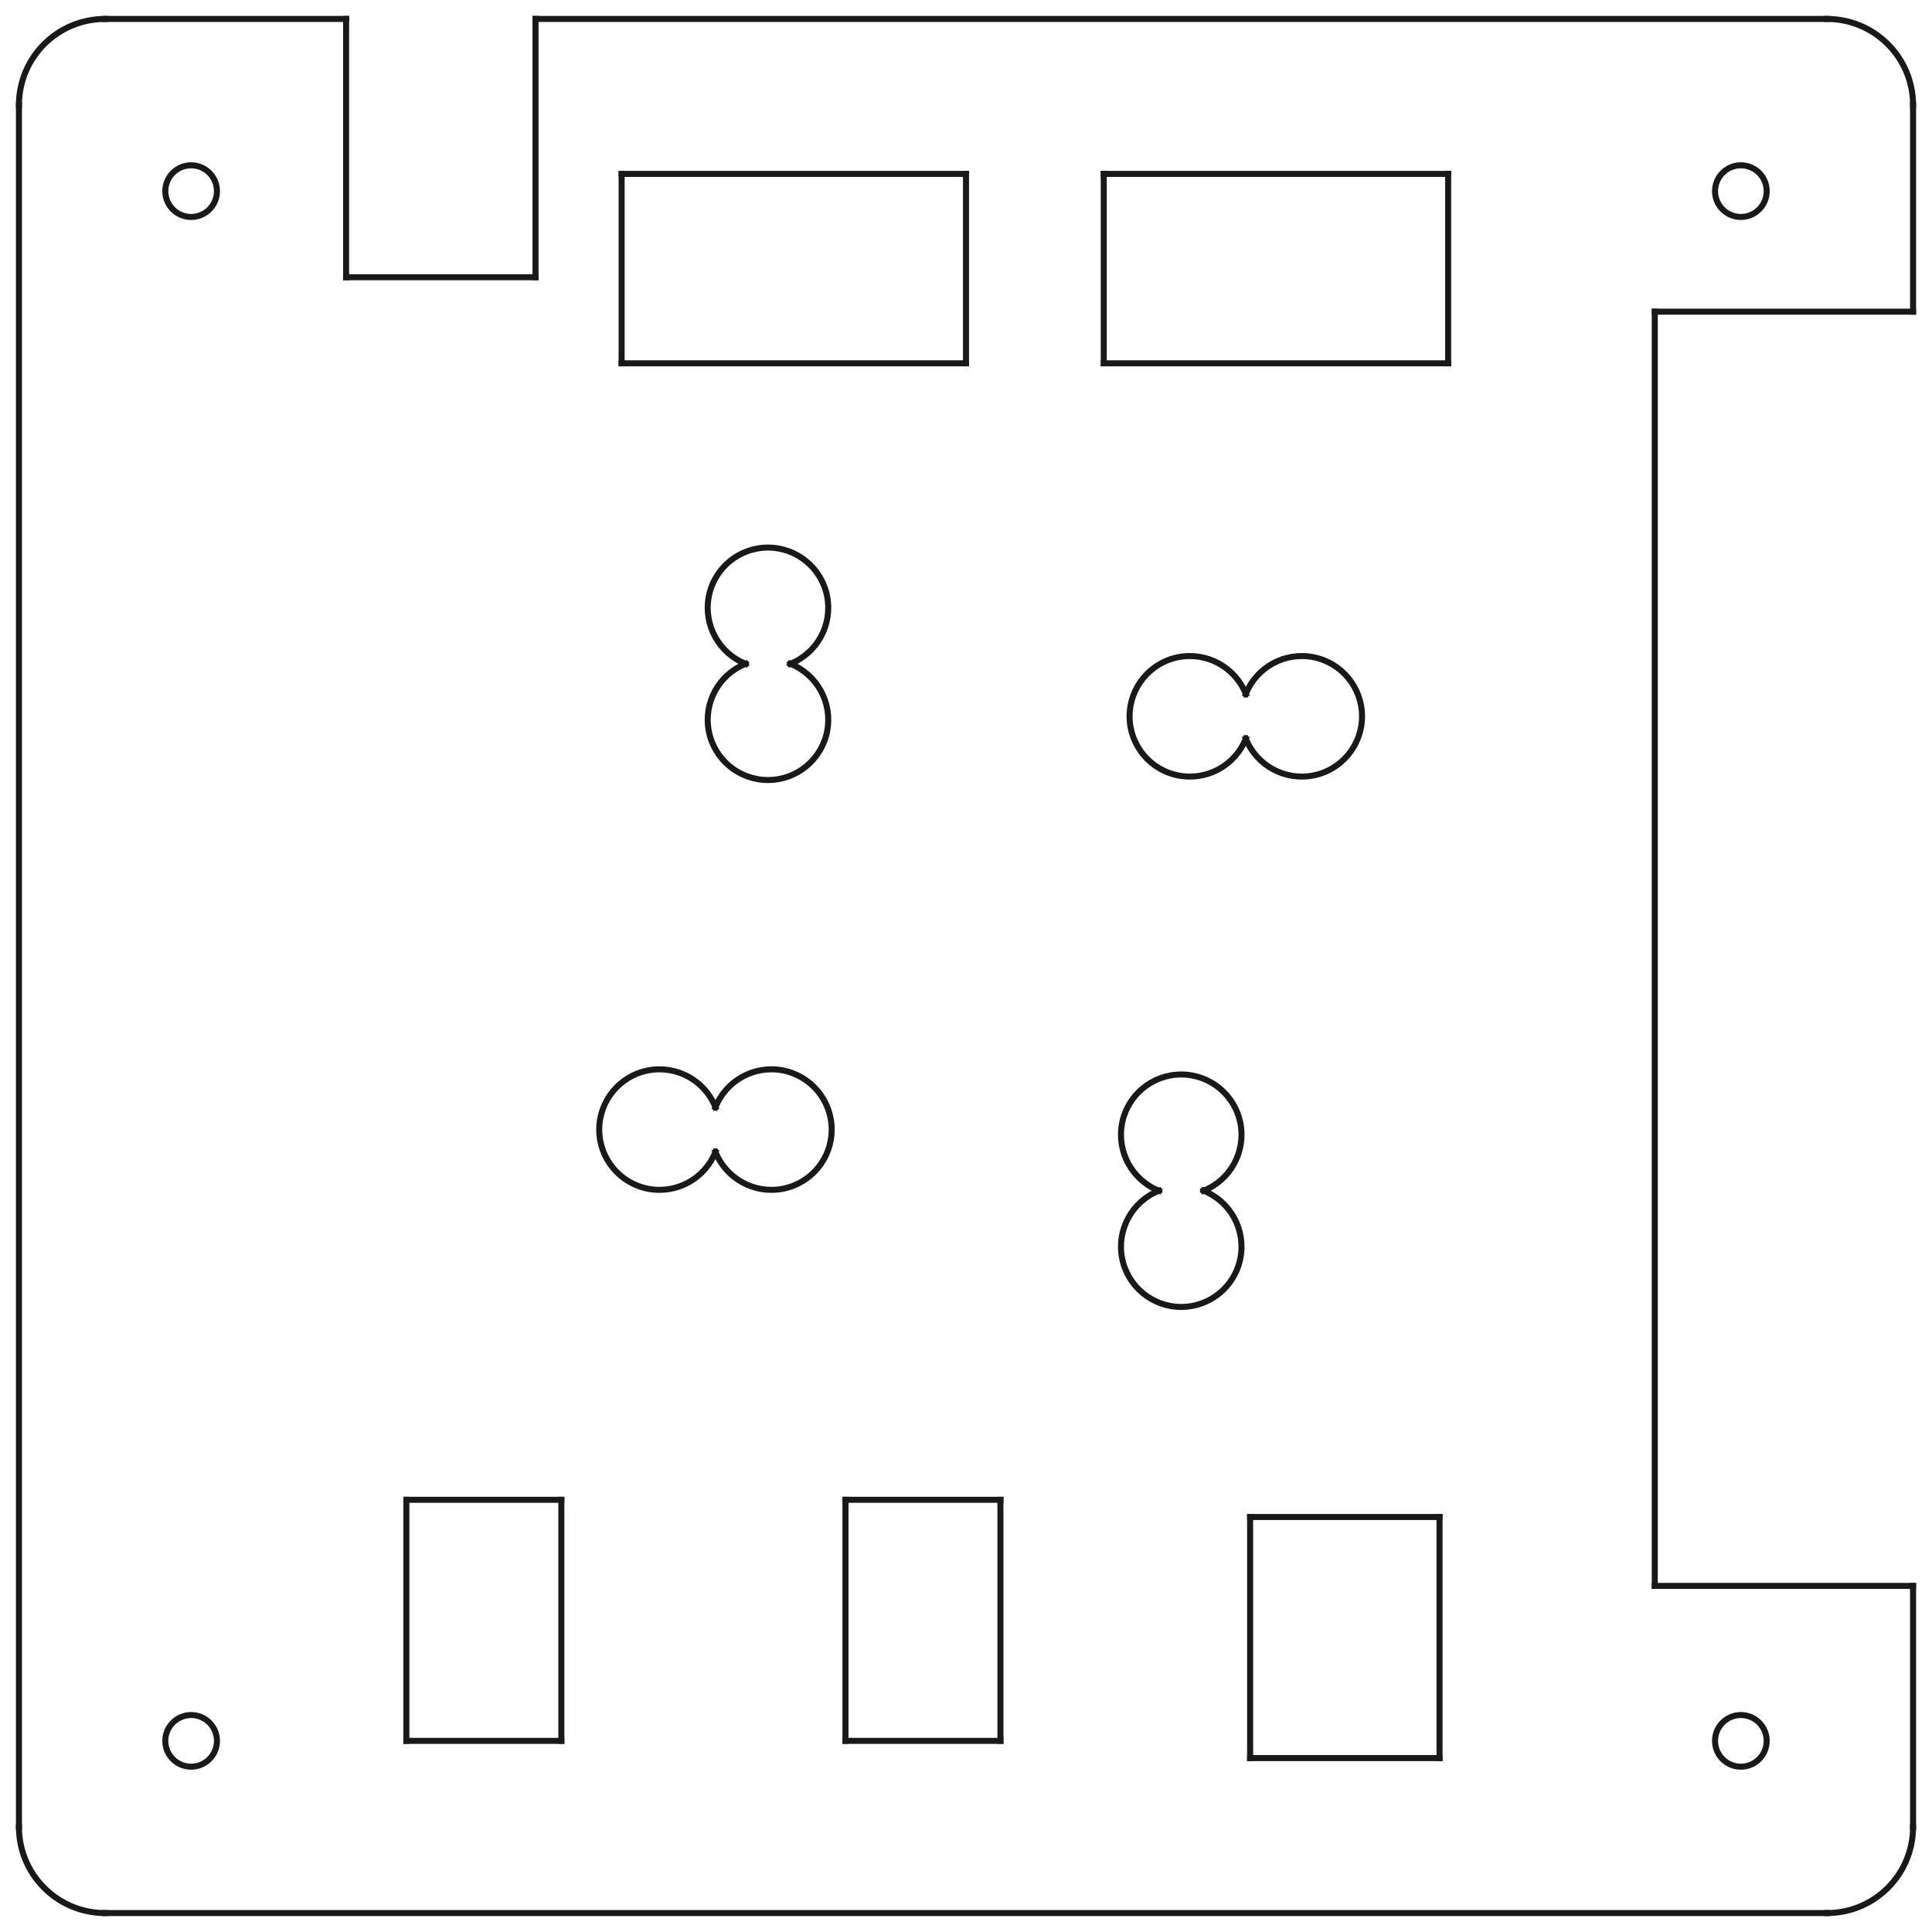
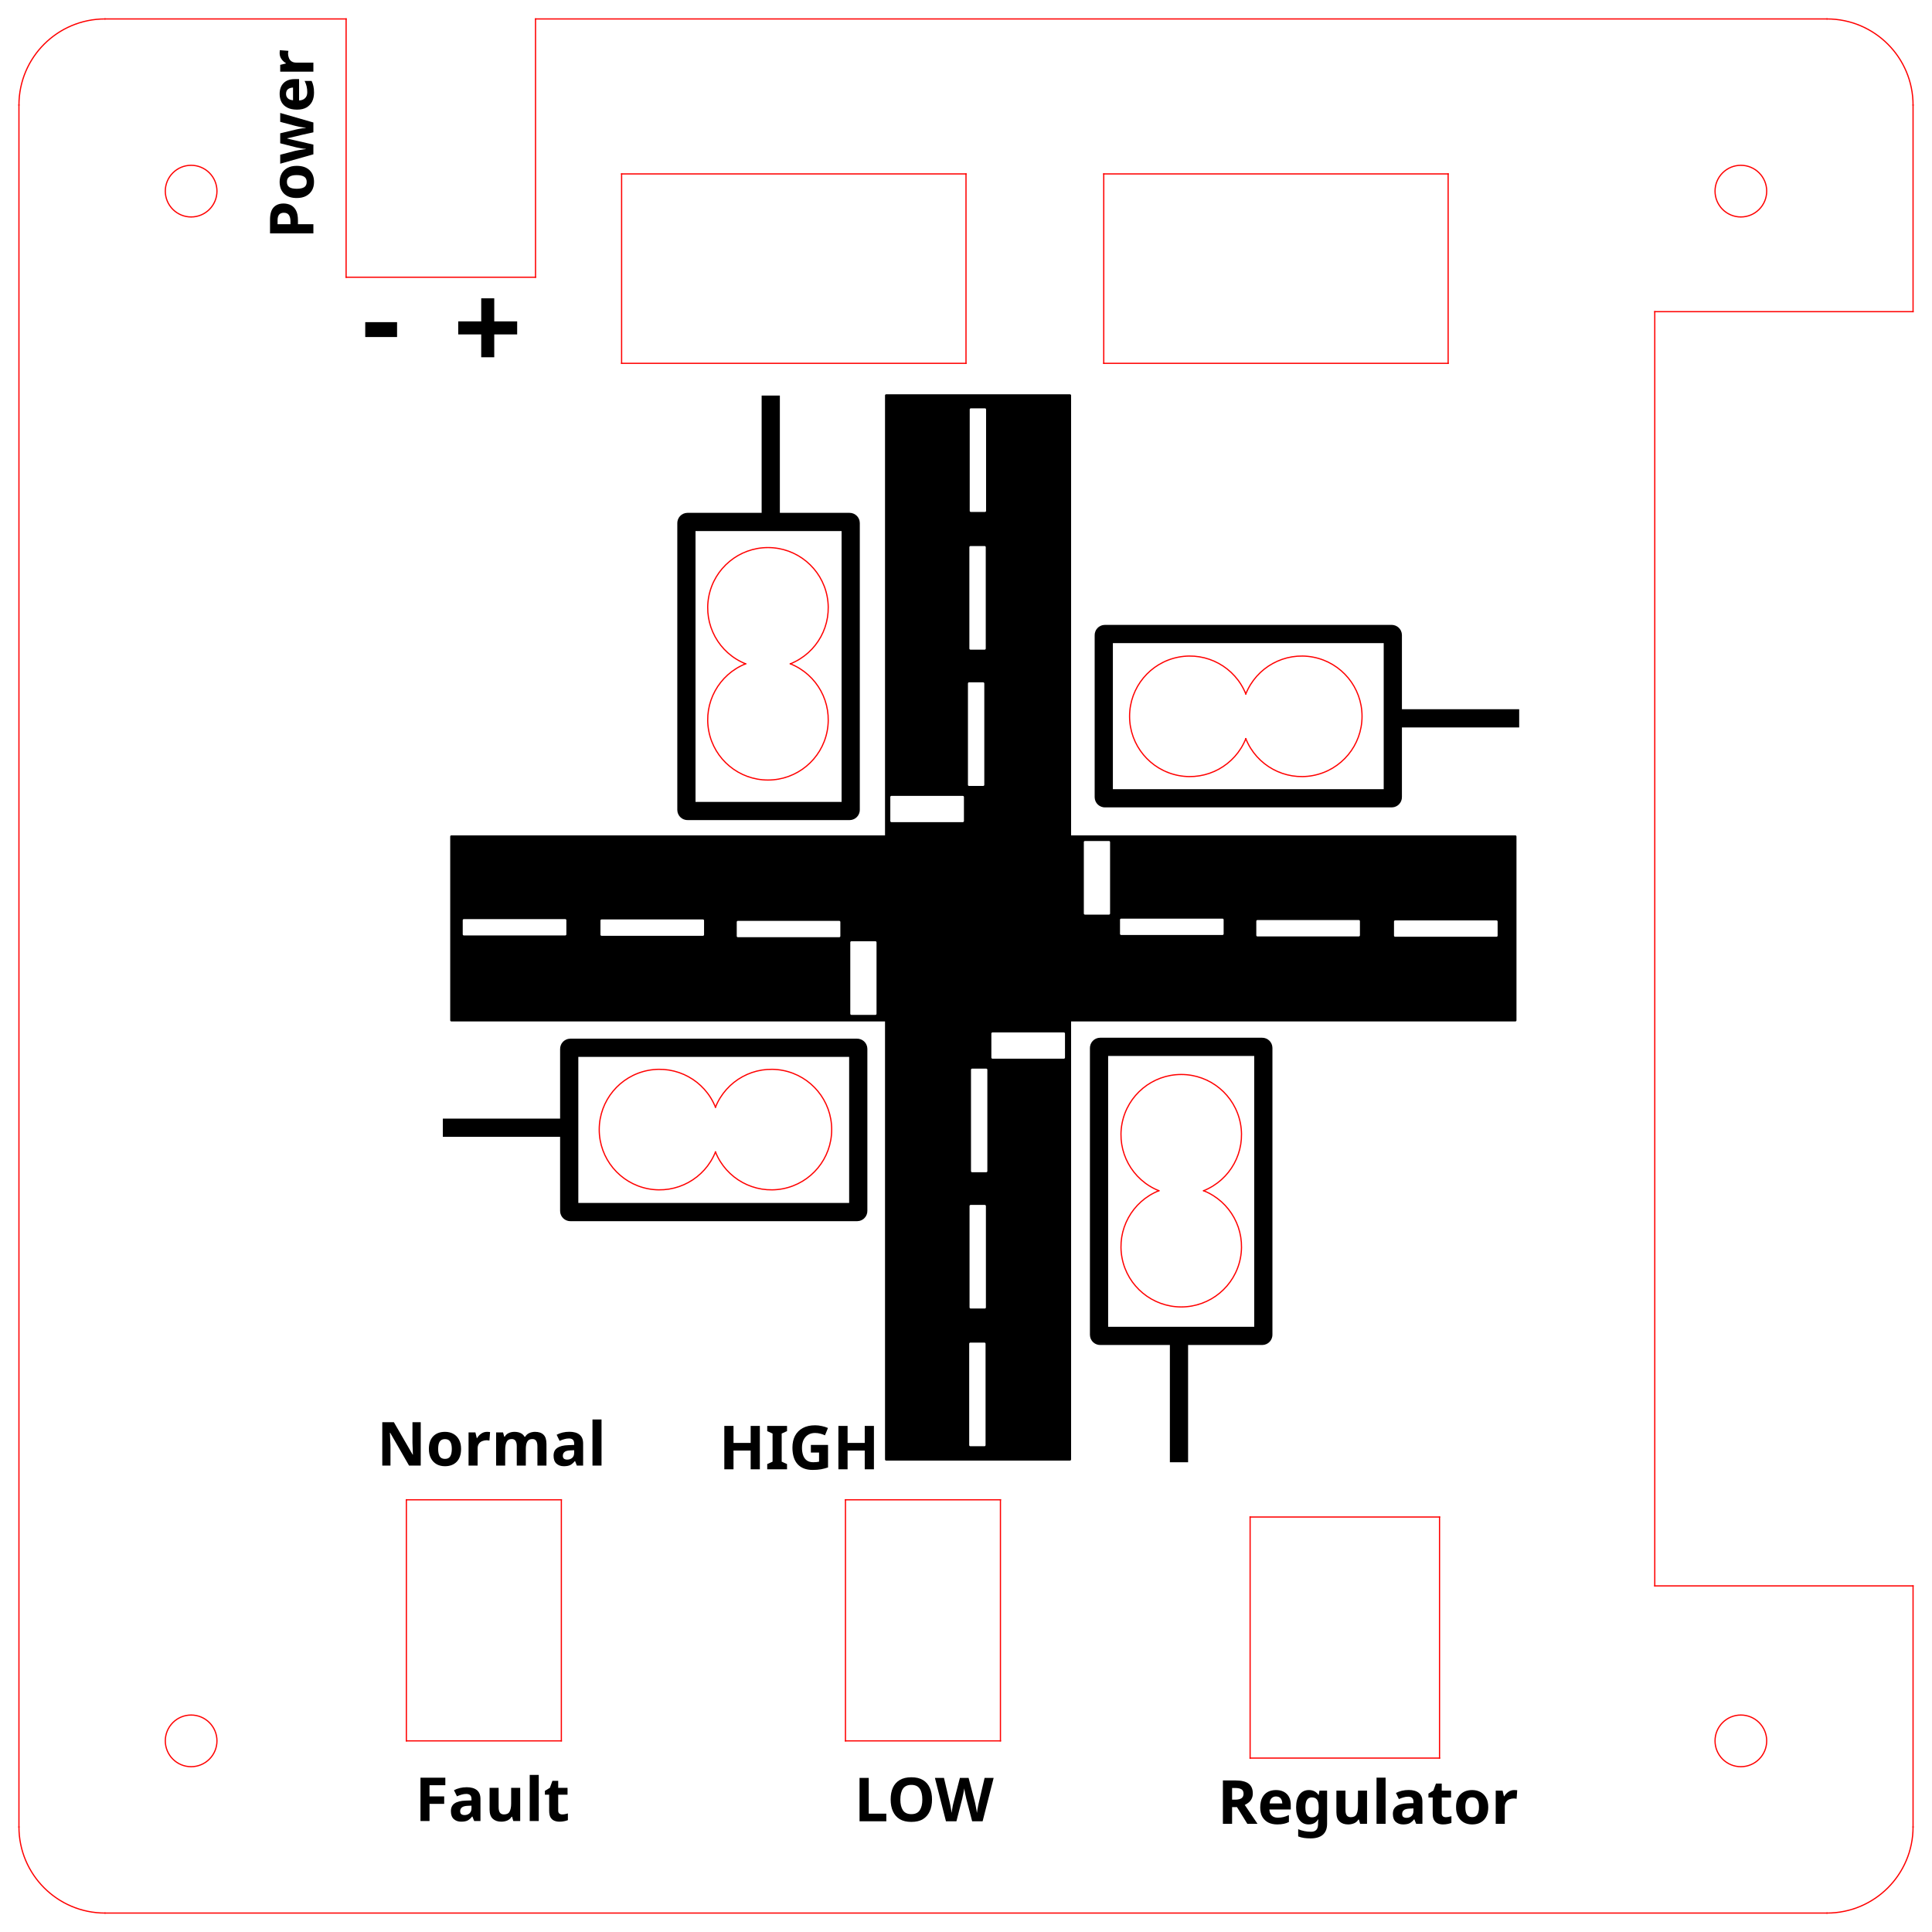
- <svg xmlns="http://www.w3.org/2000/svg" width="112.2mm" height="112.2mm" viewBox="0 0 112.2 112.2" version="1.1">
-   <g id="Shape2DView" transform="translate(56.1,56.1) scale(1,-1)">
-     <path id="Shape2DView_nwe0000" d="M -50.0 55 L -36.0 55 " stroke="#191919" stroke-width="0.35 px" style="stroke-width:0.35;stroke-miterlimit:4;stroke-dasharray:none;stroke-linecap:square;fill:none;fill-opacity:1;fill-rule: evenodd" />
-     <path id="Shape2DView_nwe0001" d="M -36.0 40.0 L -36.0 55 " stroke="#191919" stroke-width="0.35 px" style="stroke-width:0.35;stroke-miterlimit:4;stroke-dasharray:none;stroke-linecap:square;fill:none;fill-opacity:1;fill-rule: evenodd" />
-     <path id="Shape2DView_nwe0002" d="M -50.0 55 A 5 5 0 0 1 -55 50" stroke="#191919" stroke-width="0.35 px" style="stroke-width:0.35;stroke-miterlimit:4;stroke-dasharray:none;stroke-linecap:square;fill:none;fill-opacity:1;fill-rule: evenodd" />
-     <path id="Shape2DView_nwe0003" d="M -55.0 -50 L -55.0 50 " stroke="#191919" stroke-width="0.35 px" style="stroke-width:0.35;stroke-miterlimit:4;stroke-dasharray:none;stroke-linecap:square;fill:none;fill-opacity:1;fill-rule: evenodd" />
-     <path id="Shape2DView_nwe0004" d="M -25.0 40.0 L -36.0 40.0 " stroke="#191919" stroke-width="0.35 px" style="stroke-width:0.35;stroke-miterlimit:4;stroke-dasharray:none;stroke-linecap:square;fill:none;fill-opacity:1;fill-rule: evenodd" />
-     <path id="Shape2DView_nwe0005" d="M -55.0 -50 A 5 5 0 0 1 -50 -55" stroke="#191919" stroke-width="0.35 px" style="stroke-width:0.35;stroke-miterlimit:4;stroke-dasharray:none;stroke-linecap:square;fill:none;fill-opacity:1;fill-rule: evenodd" />
-     <path id="Shape2DView_nwe0006" d="M -25.0 55 L -25.0 40.0 " stroke="#191919" stroke-width="0.35 px" style="stroke-width:0.35;stroke-miterlimit:4;stroke-dasharray:none;stroke-linecap:square;fill:none;fill-opacity:1;fill-rule: evenodd" />
-     <path id="Shape2DView_nwe0007" d="M 50.0 -55 L -50.0 -55 " stroke="#191919" stroke-width="0.35 px" style="stroke-width:0.35;stroke-miterlimit:4;stroke-dasharray:none;stroke-linecap:square;fill:none;fill-opacity:1;fill-rule: evenodd" />
-     <path id="Shape2DView_nwe0008" d="M -25.0 55 L 50.0 55 " stroke="#191919" stroke-width="0.35 px" style="stroke-width:0.35;stroke-miterlimit:4;stroke-dasharray:none;stroke-linecap:square;fill:none;fill-opacity:1;fill-rule: evenodd" />
-     <path id="Shape2DView_nwe0009" d="M 55.0 -50 A 5 5 0 0 0 50 -55" stroke="#191919" stroke-width="0.35 px" style="stroke-width:0.35;stroke-miterlimit:4;stroke-dasharray:none;stroke-linecap:square;fill:none;fill-opacity:1;fill-rule: evenodd" />
-     <path id="Shape2DView_nwe0010" d="M 50.0 55 A 5 5 0 0 0 55 50" stroke="#191919" stroke-width="0.35 px" style="stroke-width:0.35;stroke-miterlimit:4;stroke-dasharray:none;stroke-linecap:square;fill:none;fill-opacity:1;fill-rule: evenodd" />
-     <path id="Shape2DView_nwe0011" d="M 55.0 -36.0 L 55.0 -50 " stroke="#191919" stroke-width="0.35 px" style="stroke-width:0.35;stroke-miterlimit:4;stroke-dasharray:none;stroke-linecap:square;fill:none;fill-opacity:1;fill-rule: evenodd" />
-     <path id="Shape2DView_nwe0012" d="M 55.0 50 L 55.0 38.0 " stroke="#191919" stroke-width="0.35 px" style="stroke-width:0.35;stroke-miterlimit:4;stroke-dasharray:none;stroke-linecap:square;fill:none;fill-opacity:1;fill-rule: evenodd" />
-     <path id="Shape2DView_nwe0013" d="M 40.0 -36.0 L 55.0 -36.0 " stroke="#191919" stroke-width="0.35 px" style="stroke-width:0.35;stroke-miterlimit:4;stroke-dasharray:none;stroke-linecap:square;fill:none;fill-opacity:1;fill-rule: evenodd" />
-     <path id="Shape2DView_nwe0014" d="M 55.0 38.0 L 40.0 38.0 " stroke="#191919" stroke-width="0.35 px" style="stroke-width:0.35;stroke-miterlimit:4;stroke-dasharray:none;stroke-linecap:square;fill:none;fill-opacity:1;fill-rule: evenodd" />
-     <path id="Shape2DView_nwe0015" d="M 40.0 38.0 L 40.0 -36.0 " stroke="#191919" stroke-width="0.35 px" style="stroke-width:0.35;stroke-miterlimit:4;stroke-dasharray:none;stroke-linecap:square;fill:none;fill-opacity:1;fill-rule: evenodd" />
-     <circle cx="-45.0" cy="-45.0" r="1.5" stroke="#191919" stroke-width="0.35 px" style="stroke-width:0.35;stroke-miterlimit:4;stroke-dasharray:none;stroke-linecap:square;fill:none" />
-     <path id="Shape2DView_nwe0017" d="M -32.5 -45.0 L -32.5 -31.0 " stroke="#191919" stroke-width="0.35 px" style="stroke-width:0.35;stroke-miterlimit:4;stroke-dasharray:none;stroke-linecap:square;fill:none;fill-opacity:1;fill-rule: evenodd" />
-     <path id="Shape2DView_nwe0018" d="M -23.5 -45.0 L -32.5 -45.0 " stroke="#191919" stroke-width="0.35 px" style="stroke-width:0.35;stroke-miterlimit:4;stroke-dasharray:none;stroke-linecap:square;fill:none;fill-opacity:1;fill-rule: evenodd" />
-     <path id="Shape2DView_nwe0019" d="M -32.5 -31.0 L -23.5 -31.0 " stroke="#191919" stroke-width="0.35 px" style="stroke-width:0.35;stroke-miterlimit:4;stroke-dasharray:none;stroke-linecap:square;fill:none;fill-opacity:1;fill-rule: evenodd" />
-     <path id="Shape2DView_nwe0020" d="M -23.5 -31.0 L -23.5 -45.0 " stroke="#191919" stroke-width="0.35 px" style="stroke-width:0.35;stroke-miterlimit:4;stroke-dasharray:none;stroke-linecap:square;fill:none;fill-opacity:1;fill-rule: evenodd" />
-     <path id="Shape2DView_nwe0021" d="M -7 -45.0 L -7 -31.0 " stroke="#191919" stroke-width="0.35 px" style="stroke-width:0.35;stroke-miterlimit:4;stroke-dasharray:none;stroke-linecap:square;fill:none;fill-opacity:1;fill-rule: evenodd" />
-     <path id="Shape2DView_nwe0022" d="M 2 -45.0 L -7 -45.0 " stroke="#191919" stroke-width="0.35 px" style="stroke-width:0.35;stroke-miterlimit:4;stroke-dasharray:none;stroke-linecap:square;fill:none;fill-opacity:1;fill-rule: evenodd" />
-     <path id="Shape2DView_nwe0023" d="M -7 -31.0 L 2 -31.0 " stroke="#191919" stroke-width="0.35 px" style="stroke-width:0.35;stroke-miterlimit:4;stroke-dasharray:none;stroke-linecap:square;fill:none;fill-opacity:1;fill-rule: evenodd" />
-     <path id="Shape2DView_nwe0024" d="M 2 -31.0 L 2 -45.0 " stroke="#191919" stroke-width="0.35 px" style="stroke-width:0.35;stroke-miterlimit:4;stroke-dasharray:none;stroke-linecap:square;fill:none;fill-opacity:1;fill-rule: evenodd" />
-     <path id="Shape2DView_nwe0025" d="M -14.55 -10.799 A 3.5 3.5 0 1 1 -14.55 -8.201" stroke="#191919" stroke-width="0.35 px" style="stroke-width:0.35;stroke-miterlimit:4;stroke-dasharray:none;stroke-linecap:square;fill:none;fill-opacity:1;fill-rule: evenodd" />
-     <path id="Shape2DView_nwe0026" d="M -14.55 -8.201 A 3.5 3.5 0 1 1 -14.55 -10.799" stroke="#191919" stroke-width="0.35 px" style="stroke-width:0.35;stroke-miterlimit:4;stroke-dasharray:none;stroke-linecap:square;fill:none;fill-opacity:1;fill-rule: evenodd" />
-     <path id="Shape2DView_nwe0027" d="M 16.5 -46.0 L 16.5 -32.0 " stroke="#191919" stroke-width="0.35 px" style="stroke-width:0.35;stroke-miterlimit:4;stroke-dasharray:none;stroke-linecap:square;fill:none;fill-opacity:1;fill-rule: evenodd" />
-     <path id="Shape2DView_nwe0028" d="M 27.5 -46.0 L 16.5 -46.0 " stroke="#191919" stroke-width="0.35 px" style="stroke-width:0.35;stroke-miterlimit:4;stroke-dasharray:none;stroke-linecap:square;fill:none;fill-opacity:1;fill-rule: evenodd" />
-     <path id="Shape2DView_nwe0029" d="M 16.5 -32.0 L 27.5 -32.0 " stroke="#191919" stroke-width="0.35 px" style="stroke-width:0.35;stroke-miterlimit:4;stroke-dasharray:none;stroke-linecap:square;fill:none;fill-opacity:1;fill-rule: evenodd" />
-     <path id="Shape2DView_nwe0030" d="M 27.5 -32.0 L 27.5 -46.0 " stroke="#191919" stroke-width="0.35 px" style="stroke-width:0.35;stroke-miterlimit:4;stroke-dasharray:none;stroke-linecap:square;fill:none;fill-opacity:1;fill-rule: evenodd" />
-     <circle cx="45.0" cy="-45.0" r="1.5" stroke="#191919" stroke-width="0.35 px" style="stroke-width:0.35;stroke-miterlimit:4;stroke-dasharray:none;stroke-linecap:square;fill:none" />
-     <path id="Shape2DView_nwe0032" d="M 13.799 -13.05 A 3.5 3.5 0 1 1 11.201 -13.05" stroke="#191919" stroke-width="0.35 px" style="stroke-width:0.35;stroke-miterlimit:4;stroke-dasharray:none;stroke-linecap:square;fill:none;fill-opacity:1;fill-rule: evenodd" />
-     <path id="Shape2DView_nwe0033" d="M 11.201 -13.05 A 3.5 3.5 0 1 1 13.799 -13.05" stroke="#191919" stroke-width="0.35 px" style="stroke-width:0.35;stroke-miterlimit:4;stroke-dasharray:none;stroke-linecap:square;fill:none;fill-opacity:1;fill-rule: evenodd" />
-     <path id="Shape2DView_nwe0034" d="M -12.799 17.55 A 3.5 3.5 0 1 1 -10.201 17.55" stroke="#191919" stroke-width="0.35 px" style="stroke-width:0.35;stroke-miterlimit:4;stroke-dasharray:none;stroke-linecap:square;fill:none;fill-opacity:1;fill-rule: evenodd" />
-     <path id="Shape2DView_nwe0035" d="M -10.201 17.55 A 3.5 3.5 0 1 1 -12.799 17.55" stroke="#191919" stroke-width="0.35 px" style="stroke-width:0.35;stroke-miterlimit:4;stroke-dasharray:none;stroke-linecap:square;fill:none;fill-opacity:1;fill-rule: evenodd" />
-     <circle cx="-45.0" cy="45.0" r="1.5" stroke="#191919" stroke-width="0.35 px" style="stroke-width:0.35;stroke-miterlimit:4;stroke-dasharray:none;stroke-linecap:square;fill:none" />
-     <path id="Shape2DView_nwe0037" d="M -20.0 35.0 L -20.0 46.0 " stroke="#191919" stroke-width="0.35 px" style="stroke-width:0.35;stroke-miterlimit:4;stroke-dasharray:none;stroke-linecap:square;fill:none;fill-opacity:1;fill-rule: evenodd" />
-     <path id="Shape2DView_nwe0038" d="M 0.0 35.0 L -20.0 35.0 " stroke="#191919" stroke-width="0.35 px" style="stroke-width:0.35;stroke-miterlimit:4;stroke-dasharray:none;stroke-linecap:square;fill:none;fill-opacity:1;fill-rule: evenodd" />
-     <path id="Shape2DView_nwe0039" d="M -20.0 46.0 L 0.0 46.0 " stroke="#191919" stroke-width="0.35 px" style="stroke-width:0.35;stroke-miterlimit:4;stroke-dasharray:none;stroke-linecap:square;fill:none;fill-opacity:1;fill-rule: evenodd" />
-     <path id="Shape2DView_nwe0040" d="M 0.0 46.0 L 0.0 35.0 " stroke="#191919" stroke-width="0.35 px" style="stroke-width:0.35;stroke-miterlimit:4;stroke-dasharray:none;stroke-linecap:square;fill:none;fill-opacity:1;fill-rule: evenodd" />
-     <path id="Shape2DView_nwe0041" d="M 16.25 15.799 A 3.5 3.5 0 1 1 16.25 13.201" stroke="#191919" stroke-width="0.35 px" style="stroke-width:0.35;stroke-miterlimit:4;stroke-dasharray:none;stroke-linecap:square;fill:none;fill-opacity:1;fill-rule: evenodd" />
-     <path id="Shape2DView_nwe0042" d="M 16.25 13.201 A 3.5 3.5 0 1 1 16.25 15.799" stroke="#191919" stroke-width="0.35 px" style="stroke-width:0.35;stroke-miterlimit:4;stroke-dasharray:none;stroke-linecap:square;fill:none;fill-opacity:1;fill-rule: evenodd" />
-     <path id="Shape2DView_nwe0043" d="M 8 35.0 L 8 46.0 " stroke="#191919" stroke-width="0.35 px" style="stroke-width:0.35;stroke-miterlimit:4;stroke-dasharray:none;stroke-linecap:square;fill:none;fill-opacity:1;fill-rule: evenodd" />
-     <path id="Shape2DView_nwe0044" d="M 28.0 35.0 L 8.0 35.0 " stroke="#191919" stroke-width="0.35 px" style="stroke-width:0.35;stroke-miterlimit:4;stroke-dasharray:none;stroke-linecap:square;fill:none;fill-opacity:1;fill-rule: evenodd" />
-     <path id="Shape2DView_nwe0045" d="M 8 46.0 L 28.0 46.0 " stroke="#191919" stroke-width="0.35 px" style="stroke-width:0.35;stroke-miterlimit:4;stroke-dasharray:none;stroke-linecap:square;fill:none;fill-opacity:1;fill-rule: evenodd" />
-     <path id="Shape2DView_nwe0046" d="M 28.0 46.0 L 28.0 35.0 " stroke="#191919" stroke-width="0.35 px" style="stroke-width:0.35;stroke-miterlimit:4;stroke-dasharray:none;stroke-linecap:square;fill:none;fill-opacity:1;fill-rule: evenodd" />
-     <circle cx="45.0" cy="45.0" r="1.5" stroke="#191919" stroke-width="0.35 px" style="stroke-width:0.35;stroke-miterlimit:4;stroke-dasharray:none;stroke-linecap:square;fill:none" />
+ <svg xmlns="http://www.w3.org/2000/svg" width="112.2mm" height="112.2mm" viewBox="0 0 112.2 112.2" version="1.1" id="svg57">
+   <defs id="defs61">
+     <rect x="26.484" y="68.53" width="33.916" height="31.148" id="rect5231" />
+     <rect x="53.867" y="313.324" width="51.473" height="15.262" id="rect4959" />
+     <rect x="22.444" y="306.741" width="45.188" height="40.101" id="rect4884" />
+     <rect x="53.867" y="313.324" width="51.473" height="15.262" id="rect4959-7" />
+     <rect x="53.867" y="313.324" width="51.473" height="15.262" id="rect4959-5" />
+     <rect x="53.867" y="313.324" width="51.473" height="15.262" id="rect4959-5-0" />
+     <rect x="53.867" y="313.324" width="51.473" height="15.262" id="rect4959-5-7" />
+     <rect x="26.484" y="68.53" width="33.916" height="31.148" id="rect5231-2" />
+     <rect x="53.867" y="313.324" width="51.473" height="15.262" id="rect4959-1" />
+     <rect x="53.867" y="313.324" width="70.306" height="20.976" id="rect4959-5-0-2" />
+   </defs>
+   <g id="Shape2DView" transform="translate(56.1,56.1) scale(1,-1)" style="vector-effect:non-scaling-stroke;-inkscape-stroke:hairline;stroke-width:0.265;stroke-dasharray:none;stroke:#ff0000;stroke-opacity:1">
+     <path id="Shape2DView_nwe0000" d="M -50.0 55 L -36.0 55 " stroke="#191919" stroke-width="0.35 px" style="stroke-width:0.265;stroke-miterlimit:4;stroke-dasharray:none;stroke-linecap:square;fill:none;fill-opacity:1;fill-rule:evenodd;vector-effect:non-scaling-stroke;-inkscape-stroke:hairline;stroke:#ff0000;stroke-opacity:1" />
+     <path id="Shape2DView_nwe0001" d="M -36.0 40.0 L -36.0 55 " stroke="#191919" stroke-width="0.35 px" style="stroke-width:0.265;stroke-miterlimit:4;stroke-dasharray:none;stroke-linecap:square;fill:none;fill-opacity:1;fill-rule:evenodd;vector-effect:non-scaling-stroke;-inkscape-stroke:hairline;stroke:#ff0000;stroke-opacity:1" />
+     <path id="Shape2DView_nwe0002" d="M -50.0 55 A 5 5 0 0 1 -55 50" stroke="#191919" stroke-width="0.35 px" style="stroke-width:0.265;stroke-miterlimit:4;stroke-dasharray:none;stroke-linecap:square;fill:none;fill-opacity:1;fill-rule:evenodd;vector-effect:non-scaling-stroke;-inkscape-stroke:hairline;stroke:#ff0000;stroke-opacity:1" />
+     <path id="Shape2DView_nwe0003" d="M -55.0 -50 L -55.0 50 " stroke="#191919" stroke-width="0.35 px" style="stroke-width:0.265;stroke-miterlimit:4;stroke-dasharray:none;stroke-linecap:square;fill:none;fill-opacity:1;fill-rule:evenodd;vector-effect:non-scaling-stroke;-inkscape-stroke:hairline;stroke:#ff0000;stroke-opacity:1" />
+     <path id="Shape2DView_nwe0004" d="M -25.0 40.0 L -36.0 40.0 " stroke="#191919" stroke-width="0.35 px" style="stroke-width:0.265;stroke-miterlimit:4;stroke-dasharray:none;stroke-linecap:square;fill:none;fill-opacity:1;fill-rule:evenodd;vector-effect:non-scaling-stroke;-inkscape-stroke:hairline;stroke:#ff0000;stroke-opacity:1" />
+     <path id="Shape2DView_nwe0005" d="M -55.0 -50 A 5 5 0 0 1 -50 -55" stroke="#191919" stroke-width="0.35 px" style="stroke-width:0.265;stroke-miterlimit:4;stroke-dasharray:none;stroke-linecap:square;fill:none;fill-opacity:1;fill-rule:evenodd;vector-effect:non-scaling-stroke;-inkscape-stroke:hairline;stroke:#ff0000;stroke-opacity:1" />
+     <path id="Shape2DView_nwe0006" d="M -25.0 55 L -25.0 40.0 " stroke="#191919" stroke-width="0.35 px" style="stroke-width:0.265;stroke-miterlimit:4;stroke-dasharray:none;stroke-linecap:square;fill:none;fill-opacity:1;fill-rule:evenodd;vector-effect:non-scaling-stroke;-inkscape-stroke:hairline;stroke:#ff0000;stroke-opacity:1" />
+     <path id="Shape2DView_nwe0007" d="M 50.0 -55 L -50.0 -55 " stroke="#191919" stroke-width="0.35 px" style="stroke-width:0.265;stroke-miterlimit:4;stroke-dasharray:none;stroke-linecap:square;fill:none;fill-opacity:1;fill-rule:evenodd;vector-effect:non-scaling-stroke;-inkscape-stroke:hairline;stroke:#ff0000;stroke-opacity:1" />
+     <path id="Shape2DView_nwe0008" d="M -25.0 55 L 50.0 55 " stroke="#191919" stroke-width="0.35 px" style="stroke-width:0.265;stroke-miterlimit:4;stroke-dasharray:none;stroke-linecap:square;fill:none;fill-opacity:1;fill-rule:evenodd;vector-effect:non-scaling-stroke;-inkscape-stroke:hairline;stroke:#ff0000;stroke-opacity:1" />
+     <path id="Shape2DView_nwe0009" d="M 55.0 -50 A 5 5 0 0 0 50 -55" stroke="#191919" stroke-width="0.35 px" style="stroke-width:0.265;stroke-miterlimit:4;stroke-dasharray:none;stroke-linecap:square;fill:none;fill-opacity:1;fill-rule:evenodd;vector-effect:non-scaling-stroke;-inkscape-stroke:hairline;stroke:#ff0000;stroke-opacity:1" />
+     <path id="Shape2DView_nwe0010" d="M 50.0 55 A 5 5 0 0 0 55 50" stroke="#191919" stroke-width="0.35 px" style="stroke-width:0.265;stroke-miterlimit:4;stroke-dasharray:none;stroke-linecap:square;fill:none;fill-opacity:1;fill-rule:evenodd;vector-effect:non-scaling-stroke;-inkscape-stroke:hairline;stroke:#ff0000;stroke-opacity:1" />
+     <path id="Shape2DView_nwe0011" d="M 55.0 -36.0 L 55.0 -50 " stroke="#191919" stroke-width="0.35 px" style="stroke-width:0.265;stroke-miterlimit:4;stroke-dasharray:none;stroke-linecap:square;fill:none;fill-opacity:1;fill-rule:evenodd;vector-effect:non-scaling-stroke;-inkscape-stroke:hairline;stroke:#ff0000;stroke-opacity:1" />
+     <path id="Shape2DView_nwe0012" d="M 55.0 50 L 55.0 38.0 " stroke="#191919" stroke-width="0.35 px" style="stroke-width:0.265;stroke-miterlimit:4;stroke-dasharray:none;stroke-linecap:square;fill:none;fill-opacity:1;fill-rule:evenodd;vector-effect:non-scaling-stroke;-inkscape-stroke:hairline;stroke:#ff0000;stroke-opacity:1" />
+     <path id="Shape2DView_nwe0013" d="M 40.0 -36.0 L 55.0 -36.0 " stroke="#191919" stroke-width="0.35 px" style="stroke-width:0.265;stroke-miterlimit:4;stroke-dasharray:none;stroke-linecap:square;fill:none;fill-opacity:1;fill-rule:evenodd;vector-effect:non-scaling-stroke;-inkscape-stroke:hairline;stroke:#ff0000;stroke-opacity:1" />
+     <path id="Shape2DView_nwe0014" d="M 55.0 38.0 L 40.0 38.0 " stroke="#191919" stroke-width="0.35 px" style="stroke-width:0.265;stroke-miterlimit:4;stroke-dasharray:none;stroke-linecap:square;fill:none;fill-opacity:1;fill-rule:evenodd;vector-effect:non-scaling-stroke;-inkscape-stroke:hairline;stroke:#ff0000;stroke-opacity:1" />
+     <path id="Shape2DView_nwe0015" d="M 40.0 38.0 L 40.0 -36.0 " stroke="#191919" stroke-width="0.35 px" style="stroke-width:0.265;stroke-miterlimit:4;stroke-dasharray:none;stroke-linecap:square;fill:none;fill-opacity:1;fill-rule:evenodd;vector-effect:non-scaling-stroke;-inkscape-stroke:hairline;stroke:#ff0000;stroke-opacity:1" />
+     <circle cx="-45.0" cy="-45.0" r="1.5" stroke="#191919" stroke-width="0.35 px" style="stroke-width:0.265;stroke-miterlimit:4;stroke-dasharray:none;stroke-linecap:square;fill:none;vector-effect:non-scaling-stroke;-inkscape-stroke:hairline;stroke:#ff0000;stroke-opacity:1" id="circle18" />
+     <path id="Shape2DView_nwe0017" d="M -32.5 -45.0 L -32.5 -31.0 " stroke="#191919" stroke-width="0.35 px" style="stroke-width:0.265;stroke-miterlimit:4;stroke-dasharray:none;stroke-linecap:square;fill:none;fill-opacity:1;fill-rule:evenodd;vector-effect:non-scaling-stroke;-inkscape-stroke:hairline;stroke:#ff0000;stroke-opacity:1" />
+     <path id="Shape2DView_nwe0018" d="M -23.5 -45.0 L -32.5 -45.0 " stroke="#191919" stroke-width="0.35 px" style="stroke-width:0.265;stroke-miterlimit:4;stroke-dasharray:none;stroke-linecap:square;fill:none;fill-opacity:1;fill-rule:evenodd;vector-effect:non-scaling-stroke;-inkscape-stroke:hairline;stroke:#ff0000;stroke-opacity:1" />
+     <path id="Shape2DView_nwe0019" d="M -32.5 -31.0 L -23.5 -31.0 " stroke="#191919" stroke-width="0.35 px" style="stroke-width:0.265;stroke-miterlimit:4;stroke-dasharray:none;stroke-linecap:square;fill:none;fill-opacity:1;fill-rule:evenodd;vector-effect:non-scaling-stroke;-inkscape-stroke:hairline;stroke:#ff0000;stroke-opacity:1" />
+     <path id="Shape2DView_nwe0020" d="M -23.5 -31.0 L -23.5 -45.0 " stroke="#191919" stroke-width="0.35 px" style="stroke-width:0.265;stroke-miterlimit:4;stroke-dasharray:none;stroke-linecap:square;fill:none;fill-opacity:1;fill-rule:evenodd;vector-effect:non-scaling-stroke;-inkscape-stroke:hairline;stroke:#ff0000;stroke-opacity:1" />
+     <path id="Shape2DView_nwe0021" d="M -7 -45.0 L -7 -31.0 " stroke="#191919" stroke-width="0.35 px" style="stroke-width:0.265;stroke-miterlimit:4;stroke-dasharray:none;stroke-linecap:square;fill:none;fill-opacity:1;fill-rule:evenodd;vector-effect:non-scaling-stroke;-inkscape-stroke:hairline;stroke:#ff0000;stroke-opacity:1" />
+     <path id="Shape2DView_nwe0022" d="M 2 -45.0 L -7 -45.0 " stroke="#191919" stroke-width="0.35 px" style="stroke-width:0.265;stroke-miterlimit:4;stroke-dasharray:none;stroke-linecap:square;fill:none;fill-opacity:1;fill-rule:evenodd;vector-effect:non-scaling-stroke;-inkscape-stroke:hairline;stroke:#ff0000;stroke-opacity:1" />
+     <path id="Shape2DView_nwe0023" d="M -7 -31.0 L 2 -31.0 " stroke="#191919" stroke-width="0.35 px" style="stroke-width:0.265;stroke-miterlimit:4;stroke-dasharray:none;stroke-linecap:square;fill:none;fill-opacity:1;fill-rule:evenodd;vector-effect:non-scaling-stroke;-inkscape-stroke:hairline;stroke:#ff0000;stroke-opacity:1" />
+     <path id="Shape2DView_nwe0024" d="M 2 -31.0 L 2 -45.0 " stroke="#191919" stroke-width="0.35 px" style="stroke-width:0.265;stroke-miterlimit:4;stroke-dasharray:none;stroke-linecap:square;fill:none;fill-opacity:1;fill-rule:evenodd;vector-effect:non-scaling-stroke;-inkscape-stroke:hairline;stroke:#ff0000;stroke-opacity:1" />
+     <path id="Shape2DView_nwe0025" d="M -14.55 -10.799 A 3.5 3.5 0 1 1 -14.55 -8.201" stroke="#191919" stroke-width="0.35 px" style="stroke-width:0.265;stroke-miterlimit:4;stroke-dasharray:none;stroke-linecap:square;fill:none;fill-opacity:1;fill-rule:evenodd;vector-effect:non-scaling-stroke;-inkscape-stroke:hairline;stroke:#ff0000;stroke-opacity:1" />
+     <path id="Shape2DView_nwe0026" d="M -14.55 -8.201 A 3.5 3.5 0 1 1 -14.55 -10.799" stroke="#191919" stroke-width="0.35 px" style="stroke-width:0.265;stroke-miterlimit:4;stroke-dasharray:none;stroke-linecap:square;fill:none;fill-opacity:1;fill-rule:evenodd;vector-effect:non-scaling-stroke;-inkscape-stroke:hairline;stroke:#ff0000;stroke-opacity:1" />
+     <path id="Shape2DView_nwe0027" d="M 16.5 -46.0 L 16.5 -32.0 " stroke="#191919" stroke-width="0.35 px" style="stroke-width:0.265;stroke-miterlimit:4;stroke-dasharray:none;stroke-linecap:square;fill:none;fill-opacity:1;fill-rule:evenodd;vector-effect:non-scaling-stroke;-inkscape-stroke:hairline;stroke:#ff0000;stroke-opacity:1" />
+     <path id="Shape2DView_nwe0028" d="M 27.5 -46.0 L 16.5 -46.0 " stroke="#191919" stroke-width="0.35 px" style="stroke-width:0.265;stroke-miterlimit:4;stroke-dasharray:none;stroke-linecap:square;fill:none;fill-opacity:1;fill-rule:evenodd;vector-effect:non-scaling-stroke;-inkscape-stroke:hairline;stroke:#ff0000;stroke-opacity:1" />
+     <path id="Shape2DView_nwe0029" d="M 16.5 -32.0 L 27.5 -32.0 " stroke="#191919" stroke-width="0.35 px" style="stroke-width:0.265;stroke-miterlimit:4;stroke-dasharray:none;stroke-linecap:square;fill:none;fill-opacity:1;fill-rule:evenodd;vector-effect:non-scaling-stroke;-inkscape-stroke:hairline;stroke:#ff0000;stroke-opacity:1" />
+     <path id="Shape2DView_nwe0030" d="M 27.5 -32.0 L 27.5 -46.0 " stroke="#191919" stroke-width="0.35 px" style="stroke-width:0.265;stroke-miterlimit:4;stroke-dasharray:none;stroke-linecap:square;fill:none;fill-opacity:1;fill-rule:evenodd;vector-effect:non-scaling-stroke;-inkscape-stroke:hairline;stroke:#ff0000;stroke-opacity:1" />
+     <circle cx="45.0" cy="-45.0" r="1.5" stroke="#191919" stroke-width="0.35 px" style="stroke-width:0.265;stroke-miterlimit:4;stroke-dasharray:none;stroke-linecap:square;fill:none;vector-effect:non-scaling-stroke;-inkscape-stroke:hairline;stroke:#ff0000;stroke-opacity:1" id="circle34" />
+     <path id="Shape2DView_nwe0032" d="M 13.799 -13.05 A 3.5 3.5 0 1 1 11.201 -13.05" stroke="#191919" stroke-width="0.35 px" style="stroke-width:0.265;stroke-miterlimit:4;stroke-dasharray:none;stroke-linecap:square;fill:none;fill-opacity:1;fill-rule:evenodd;vector-effect:non-scaling-stroke;-inkscape-stroke:hairline;stroke:#ff0000;stroke-opacity:1" />
+     <path id="Shape2DView_nwe0033" d="M 11.201 -13.05 A 3.5 3.5 0 1 1 13.799 -13.05" stroke="#191919" stroke-width="0.35 px" style="stroke-width:0.265;stroke-miterlimit:4;stroke-dasharray:none;stroke-linecap:square;fill:none;fill-opacity:1;fill-rule:evenodd;vector-effect:non-scaling-stroke;-inkscape-stroke:hairline;stroke:#ff0000;stroke-opacity:1" />
+     <path id="Shape2DView_nwe0034" d="M -12.799 17.55 A 3.5 3.5 0 1 1 -10.201 17.55" stroke="#191919" stroke-width="0.35 px" style="stroke-width:0.265;stroke-miterlimit:4;stroke-dasharray:none;stroke-linecap:square;fill:none;fill-opacity:1;fill-rule:evenodd;vector-effect:non-scaling-stroke;-inkscape-stroke:hairline;stroke:#ff0000;stroke-opacity:1" />
+     <path id="Shape2DView_nwe0035" d="M -10.201 17.55 A 3.5 3.5 0 1 1 -12.799 17.55" stroke="#191919" stroke-width="0.35 px" style="stroke-width:0.265;stroke-miterlimit:4;stroke-dasharray:none;stroke-linecap:square;fill:none;fill-opacity:1;fill-rule:evenodd;vector-effect:non-scaling-stroke;-inkscape-stroke:hairline;stroke:#ff0000;stroke-opacity:1" />
+     <circle cx="-45.0" cy="45.0" r="1.5" stroke="#191919" stroke-width="0.35 px" style="stroke-width:0.265;stroke-miterlimit:4;stroke-dasharray:none;stroke-linecap:square;fill:none;vector-effect:non-scaling-stroke;-inkscape-stroke:hairline;stroke:#ff0000;stroke-opacity:1" id="circle40" />
+     <path id="Shape2DView_nwe0037" d="M -20.0 35.0 L -20.0 46.0 " stroke="#191919" stroke-width="0.35 px" style="stroke-width:0.265;stroke-miterlimit:4;stroke-dasharray:none;stroke-linecap:square;fill:none;fill-opacity:1;fill-rule:evenodd;vector-effect:non-scaling-stroke;-inkscape-stroke:hairline;stroke:#ff0000;stroke-opacity:1" />
+     <path id="Shape2DView_nwe0038" d="M 0.0 35.0 L -20.0 35.0 " stroke="#191919" stroke-width="0.35 px" style="stroke-width:0.265;stroke-miterlimit:4;stroke-dasharray:none;stroke-linecap:square;fill:none;fill-opacity:1;fill-rule:evenodd;vector-effect:non-scaling-stroke;-inkscape-stroke:hairline;stroke:#ff0000;stroke-opacity:1" />
+     <path id="Shape2DView_nwe0039" d="M -20.0 46.0 L 0.0 46.0 " stroke="#191919" stroke-width="0.35 px" style="stroke-width:0.265;stroke-miterlimit:4;stroke-dasharray:none;stroke-linecap:square;fill:none;fill-opacity:1;fill-rule:evenodd;vector-effect:non-scaling-stroke;-inkscape-stroke:hairline;stroke:#ff0000;stroke-opacity:1" />
+     <path id="Shape2DView_nwe0040" d="M 0.0 46.0 L 0.0 35.0 " stroke="#191919" stroke-width="0.35 px" style="stroke-width:0.265;stroke-miterlimit:4;stroke-dasharray:none;stroke-linecap:square;fill:none;fill-opacity:1;fill-rule:evenodd;vector-effect:non-scaling-stroke;-inkscape-stroke:hairline;stroke:#ff0000;stroke-opacity:1" />
+     <path id="Shape2DView_nwe0041" d="M 16.25 15.799 A 3.5 3.5 0 1 1 16.25 13.201" stroke="#191919" stroke-width="0.35 px" style="stroke-width:0.265;stroke-miterlimit:4;stroke-dasharray:none;stroke-linecap:square;fill:none;fill-opacity:1;fill-rule:evenodd;vector-effect:non-scaling-stroke;-inkscape-stroke:hairline;stroke:#ff0000;stroke-opacity:1" />
+     <path id="Shape2DView_nwe0042" d="M 16.25 13.201 A 3.5 3.5 0 1 1 16.25 15.799" stroke="#191919" stroke-width="0.35 px" style="stroke-width:0.265;stroke-miterlimit:4;stroke-dasharray:none;stroke-linecap:square;fill:none;fill-opacity:1;fill-rule:evenodd;vector-effect:non-scaling-stroke;-inkscape-stroke:hairline;stroke:#ff0000;stroke-opacity:1" />
+     <path id="Shape2DView_nwe0043" d="M 8 35.0 L 8 46.0 " stroke="#191919" stroke-width="0.35 px" style="stroke-width:0.265;stroke-miterlimit:4;stroke-dasharray:none;stroke-linecap:square;fill:none;fill-opacity:1;fill-rule:evenodd;vector-effect:non-scaling-stroke;-inkscape-stroke:hairline;stroke:#ff0000;stroke-opacity:1" />
+     <path id="Shape2DView_nwe0044" d="M 28.0 35.0 L 8.0 35.0 " stroke="#191919" stroke-width="0.35 px" style="stroke-width:0.265;stroke-miterlimit:4;stroke-dasharray:none;stroke-linecap:square;fill:none;fill-opacity:1;fill-rule:evenodd;vector-effect:non-scaling-stroke;-inkscape-stroke:hairline;stroke:#ff0000;stroke-opacity:1" />
+     <path id="Shape2DView_nwe0045" d="M 8 46.0 L 28.0 46.0 " stroke="#191919" stroke-width="0.35 px" style="stroke-width:0.265;stroke-miterlimit:4;stroke-dasharray:none;stroke-linecap:square;fill:none;fill-opacity:1;fill-rule:evenodd;vector-effect:non-scaling-stroke;-inkscape-stroke:hairline;stroke:#ff0000;stroke-opacity:1" />
+     <path id="Shape2DView_nwe0046" d="M 28.0 46.0 L 28.0 35.0 " stroke="#191919" stroke-width="0.35 px" style="stroke-width:0.265;stroke-miterlimit:4;stroke-dasharray:none;stroke-linecap:square;fill:none;fill-opacity:1;fill-rule:evenodd;vector-effect:non-scaling-stroke;-inkscape-stroke:hairline;stroke:#ff0000;stroke-opacity:1" />
+     <circle cx="45.0" cy="45.0" r="1.5" stroke="#191919" stroke-width="0.35 px" style="stroke-width:0.265;stroke-miterlimit:4;stroke-dasharray:none;stroke-linecap:square;fill:none;vector-effect:non-scaling-stroke;-inkscape-stroke:hairline;stroke:#ff0000;stroke-opacity:1" id="circle52" />
  </g>
+   <rect style="fill:none;stroke:#000000;stroke-width:1.058;stroke-dasharray:none;stroke-opacity:1" id="rect2403" width="16.786" height="9.541" x="33.057" y="60.849" ry="0.064" />
+   <path style="fill:none;stroke:#000000;stroke-width:1.058;stroke-dasharray:none;stroke-opacity:1" d="m 33.016,65.492 -7.298,0" id="path2560" />
+   <rect style="fill:none;stroke:#000000;stroke-width:1.058;stroke-dasharray:none;stroke-opacity:1" id="rect2403-8" width="16.786" height="9.541" x="30.312" y="-49.404" ry="0.064" transform="rotate(90)" />
+   <path style="fill:none;stroke:#000000;stroke-width:1.058;stroke-dasharray:none;stroke-opacity:1" d="M 44.761,30.271 V 22.972" id="path2560-0" />
+   <rect style="fill:none;stroke:#000000;stroke-width:1.058;stroke-dasharray:none;stroke-opacity:1" id="rect2403-9" width="16.786" height="9.541" x="-80.887" y="-46.36" ry="0.064" transform="scale(-1)" />
+   <path style="fill:none;stroke:#000000;stroke-width:1.058;stroke-dasharray:none;stroke-opacity:1" d="m 80.928,41.717 h 7.298" id="path2560-07" />
+   <rect style="fill:none;stroke:#000000;stroke-width:1.058;stroke-dasharray:none;stroke-opacity:1" id="rect2403-2" width="16.786" height="9.541" x="-77.581" y="63.826" ry="0.064" transform="rotate(-90)" />
+   <path style="fill:none;stroke:#000000;stroke-width:1.058;stroke-dasharray:none;stroke-opacity:1" d="m 68.469,77.622 v 7.298" id="path2560-4" />
+   <path id="rect3537" style="fill:#000000;fill-opacity:1;stroke:none;stroke-width:1.058;stroke-dasharray:none;stroke-opacity:1" d="M 51.461 22.899 C 51.426 22.899 51.397 22.928 51.397 22.963 L 51.397 48.514 L 26.21 48.514 C 26.175 48.514 26.146 48.542 26.146 48.577 L 26.146 59.255 C 26.146 59.291 26.175 59.319 26.21 59.319 L 51.397 59.319 L 51.397 84.758 C 51.397 84.794 51.426 84.822 51.461 84.822 L 62.139 84.822 C 62.174 84.822 62.203 84.794 62.203 84.758 L 62.203 59.319 L 88.005 59.319 C 88.04 59.319 88.069 59.291 88.069 59.255 L 88.069 48.577 C 88.069 48.542 88.04 48.514 88.005 48.514 L 62.203 48.514 L 62.203 22.963 C 62.203 22.928 62.174 22.899 62.139 22.899 L 51.461 22.899 z M 56.38 23.714 L 57.202 23.714 C 57.238 23.714 57.266 23.742 57.266 23.778 L 57.266 29.668 C 57.266 29.703 57.238 29.732 57.202 29.732 L 56.38 29.732 C 56.345 29.732 56.316 29.703 56.316 29.668 L 56.316 23.778 C 56.316 23.742 56.345 23.714 56.38 23.714 z M 56.36 31.711 L 57.183 31.711 C 57.218 31.711 57.247 31.74 57.247 31.775 L 57.247 37.665 C 57.247 37.7 57.218 37.729 57.183 37.729 L 56.36 37.729 C 56.325 37.729 56.296 37.7 56.296 37.665 L 56.296 31.775 C 56.296 31.74 56.325 31.711 56.36 31.711 z M 56.277 39.626 L 57.099 39.626 C 57.134 39.626 57.163 39.655 57.163 39.69 L 57.163 45.58 C 57.163 45.615 57.134 45.644 57.099 45.644 L 56.277 45.644 C 56.241 45.644 56.213 45.615 56.213 45.58 L 56.213 39.69 C 56.213 39.655 56.241 39.626 56.277 39.626 z M 51.761 46.221 C 51.763 46.221 51.766 46.221 51.768 46.221 L 55.915 46.221 C 55.951 46.221 55.98 46.249 55.98 46.285 L 55.98 47.681 C 55.98 47.716 55.951 47.745 55.915 47.745 L 51.768 47.745 C 51.732 47.745 51.704 47.716 51.704 47.681 L 51.704 46.285 C 51.704 46.251 51.729 46.224 51.761 46.221 z M 63 48.84 C 63.002 48.84 63.005 48.84 63.007 48.84 L 64.403 48.84 C 64.439 48.84 64.467 48.869 64.467 48.904 L 64.467 53.052 C 64.467 53.087 64.439 53.116 64.403 53.116 L 63.007 53.116 C 62.972 53.116 62.943 53.087 62.943 53.052 L 62.943 48.904 C 62.943 48.871 62.968 48.843 63 48.84 z M 65.108 53.349 L 70.998 53.349 C 71.033 53.349 71.062 53.377 71.062 53.413 L 71.062 54.235 C 71.062 54.27 71.033 54.299 70.998 54.299 L 65.108 54.299 C 65.073 54.299 65.044 54.27 65.044 54.235 L 65.044 53.413 C 65.044 53.377 65.073 53.349 65.108 53.349 z M 26.937 53.376 L 32.827 53.376 C 32.862 53.376 32.891 53.405 32.891 53.44 L 32.891 54.262 C 32.891 54.298 32.862 54.326 32.827 54.326 L 26.937 54.326 C 26.902 54.326 26.873 54.298 26.873 54.262 L 26.873 53.44 C 26.873 53.405 26.902 53.376 26.937 53.376 z M 34.934 53.396 L 40.824 53.396 C 40.86 53.396 40.888 53.424 40.888 53.46 L 40.888 54.282 C 40.888 54.317 40.86 54.346 40.824 54.346 L 34.934 54.346 C 34.899 54.346 34.871 54.317 34.871 54.282 L 34.871 53.46 C 34.871 53.424 34.899 53.396 34.934 53.396 z M 73.023 53.432 L 78.912 53.432 C 78.948 53.432 78.977 53.461 78.977 53.496 L 78.977 54.318 C 78.977 54.354 78.948 54.382 78.912 54.382 L 73.023 54.382 C 72.987 54.382 72.959 54.354 72.959 54.318 L 72.959 53.496 C 72.959 53.461 72.987 53.432 73.023 53.432 z M 81.02 53.452 L 86.91 53.452 C 86.945 53.452 86.974 53.481 86.974 53.516 L 86.974 54.338 C 86.974 54.374 86.945 54.402 86.91 54.402 L 81.02 54.402 C 80.985 54.402 80.956 54.374 80.956 54.338 L 80.956 53.516 C 80.956 53.481 80.985 53.452 81.02 53.452 z M 42.85 53.479 L 48.739 53.479 C 48.775 53.479 48.803 53.508 48.803 53.543 L 48.803 54.366 C 48.803 54.401 48.775 54.429 48.739 54.429 L 42.85 54.429 C 42.814 54.429 42.786 54.401 42.786 54.366 L 42.786 53.543 C 42.786 53.508 42.814 53.479 42.85 53.479 z M 49.437 54.663 C 49.439 54.663 49.442 54.663 49.444 54.663 L 50.84 54.663 C 50.876 54.663 50.904 54.691 50.904 54.726 L 50.904 58.874 C 50.904 58.91 50.876 58.939 50.84 58.939 L 49.444 58.939 C 49.409 58.939 49.38 58.91 49.38 58.874 L 49.38 54.726 C 49.38 54.693 49.405 54.666 49.437 54.663 z M 57.637 59.958 L 61.785 59.958 C 61.82 59.958 61.849 59.987 61.849 60.022 L 61.849 61.418 C 61.849 61.454 61.82 61.483 61.785 61.483 L 57.637 61.483 C 57.601 61.483 57.573 61.454 57.573 61.418 L 57.573 60.022 C 57.573 59.987 57.601 59.958 57.637 59.958 z M 56.453 62.06 L 57.276 62.06 C 57.312 62.06 57.34 62.088 57.34 62.123 L 57.34 68.013 C 57.34 68.049 57.312 68.077 57.276 68.077 L 56.453 68.077 C 56.418 68.077 56.39 68.049 56.39 68.013 L 56.39 62.123 C 56.39 62.088 56.418 62.06 56.453 62.06 z M 56.37 69.975 L 57.192 69.975 C 57.228 69.975 57.256 70.003 57.256 70.039 L 57.256 75.928 C 57.256 75.964 57.228 75.992 57.192 75.992 L 56.37 75.992 C 56.335 75.992 56.306 75.964 56.306 75.928 L 56.306 70.039 C 56.306 70.003 56.335 69.975 56.37 69.975 z M 56.351 77.971 L 57.173 77.971 C 57.208 77.971 57.236 78 57.236 78.036 L 57.236 83.925 C 57.236 83.961 57.208 83.989 57.173 83.989 L 56.351 83.989 C 56.315 83.989 56.286 83.961 56.286 83.925 L 56.286 78.036 C 56.286 78 56.315 77.971 56.351 77.971 z " />
+   <text xml:space="preserve" transform="scale(0.2645833)" id="text4882" style="font-weight:bold;font-size:16px;font-family:Bahnschrift;-inkscape-font-specification:'Bahnschrift Bold';text-align:center;white-space:pre;shape-inside:url(#rect4884);display:inline;fill:#00ff00;fill-opacity:1;stroke:none;stroke-width:4;stroke-dasharray:none;stroke-opacity:1" />
+   <text xml:space="preserve" transform="matrix(0.2645833,0,0,0.2645833,6.730217,-1.029327)" id="text4957" style="font-weight:bold;font-size:13.333px;font-family:Bahnschrift;-inkscape-font-specification:'Bahnschrift Bold';text-align:center;white-space:pre;shape-inside:url(#rect4959);fill:#000000;fill-opacity:1;stroke:none;stroke-width:4;stroke-dasharray:none;stroke-opacity:1">
+     <tspan x="57.27" y="325.577" id="tspan6148">Normal</tspan>
+   </text>
+   <text xml:space="preserve" transform="matrix(0,-0.2645833,0.2645833,0,-67.94276,29.94231)" id="text4957-2" style="font-weight:bold;font-size:13.333px;font-family:Bahnschrift;-inkscape-font-specification:'Bahnschrift Bold';text-align:center;white-space:pre;shape-inside:url(#rect4959-1);fill:#000000;fill-opacity:1;stroke:none;stroke-width:4;stroke-dasharray:none;stroke-opacity:1">
+     <tspan x="60.733" y="325.577" id="tspan6150">Power</tspan>
+   </text>
+   <text xml:space="preserve" transform="matrix(0.2645833,0,0,0.2645833,24.68815,-0.8147019)" id="text4957-7" style="font-weight:bold;font-size:13.333px;font-family:Bahnschrift;-inkscape-font-specification:'Bahnschrift Bold';text-align:center;white-space:pre;shape-inside:url(#rect4959-5);fill:#000000;fill-opacity:1;stroke:none;stroke-width:4;stroke-dasharray:none;stroke-opacity:1">
+     <tspan x="64.473" y="325.577" id="tspan6152">HIGH</tspan>
+   </text>
+   <text xml:space="preserve" transform="matrix(0.2645833,0,0,0.2645833,32.14654,19.6264)" id="text4957-7-2" style="font-weight:bold;font-size:13.333px;font-family:Bahnschrift;-inkscape-font-specification:'Bahnschrift Bold';text-align:center;white-space:pre;shape-inside:url(#rect4959-5-0);fill:#000000;fill-opacity:1;stroke:none;stroke-width:4;stroke-dasharray:none;stroke-opacity:1">
+     <tspan x="65.964" y="325.577" id="tspan6154">LOW</tspan>
+   </text>
+   <text xml:space="preserve" transform="matrix(0.2645833,0,0,0.2645833,54.87195,19.77351)" id="text4957-7-2-5" style="font-weight:bold;font-size:13.333px;font-family:Bahnschrift;-inkscape-font-specification:'Bahnschrift Bold';text-align:center;white-space:pre;shape-inside:url(#rect4959-5-0-2);fill:#000000;fill-opacity:1;stroke:none;stroke-width:4;stroke-dasharray:none;stroke-opacity:1">
+     <tspan x="59.83" y="325.577" id="tspan6156">Regulator</tspan>
+   </text>
+   <text xml:space="preserve" transform="matrix(0.2645833,0,0,0.2645833,-8.551478,-64.85761)" id="text4957-7-1" style="font-weight:bold;font-size:13.333px;font-family:Bahnschrift;-inkscape-font-specification:'Bahnschrift Bold';text-align:center;white-space:pre;shape-inside:url(#rect4959-5-7);display:inline;fill:#000000;fill-opacity:1;stroke:none;stroke-width:4;stroke-dasharray:none;stroke-opacity:1" />
+   <text xml:space="preserve" transform="matrix(0.2645833,0,0,0.2645833,7.031228,19.61349)" id="text4957-3" style="font-weight:bold;font-size:13.333px;font-family:Bahnschrift;-inkscape-font-specification:'Bahnschrift Bold';text-align:center;white-space:pre;shape-inside:url(#rect4959-7);fill:#000000;fill-opacity:1;stroke:none;stroke-width:4;stroke-dasharray:none;stroke-opacity:1">
+     <tspan x="64.516" y="325.577" id="tspan6158">Fault</tspan>
+   </text>
+   <text xml:space="preserve" transform="matrix(0.2645833,0,0,0.2645833,11.1976,-3.583233)" id="text5229" style="font-weight:bold;font-size:26.667px;font-family:Bahnschrift;-inkscape-font-specification:'Bahnschrift Bold';text-align:center;white-space:pre;shape-inside:url(#rect5231);fill:#000000;fill-opacity:1;stroke:none;stroke-width:4;stroke-dasharray:none;stroke-opacity:1">
+     <tspan x="37.049" y="93.036" id="tspan6160">-</tspan>
+   </text>
+   <text xml:space="preserve" transform="matrix(0.2645833,0,0,0.2645833,16.67915,-3.086253)" id="text5229-3" style="font-weight:bold;font-size:26.667px;font-family:Bahnschrift;-inkscape-font-specification:'Bahnschrift Bold';text-align:center;white-space:pre;shape-inside:url(#rect5231-2);fill:#000000;fill-opacity:1;stroke:none;stroke-width:4;stroke-dasharray:none;stroke-opacity:1">
+     <tspan x="36.398" y="93.036" id="tspan6162">+</tspan>
+   </text>
</svg>
